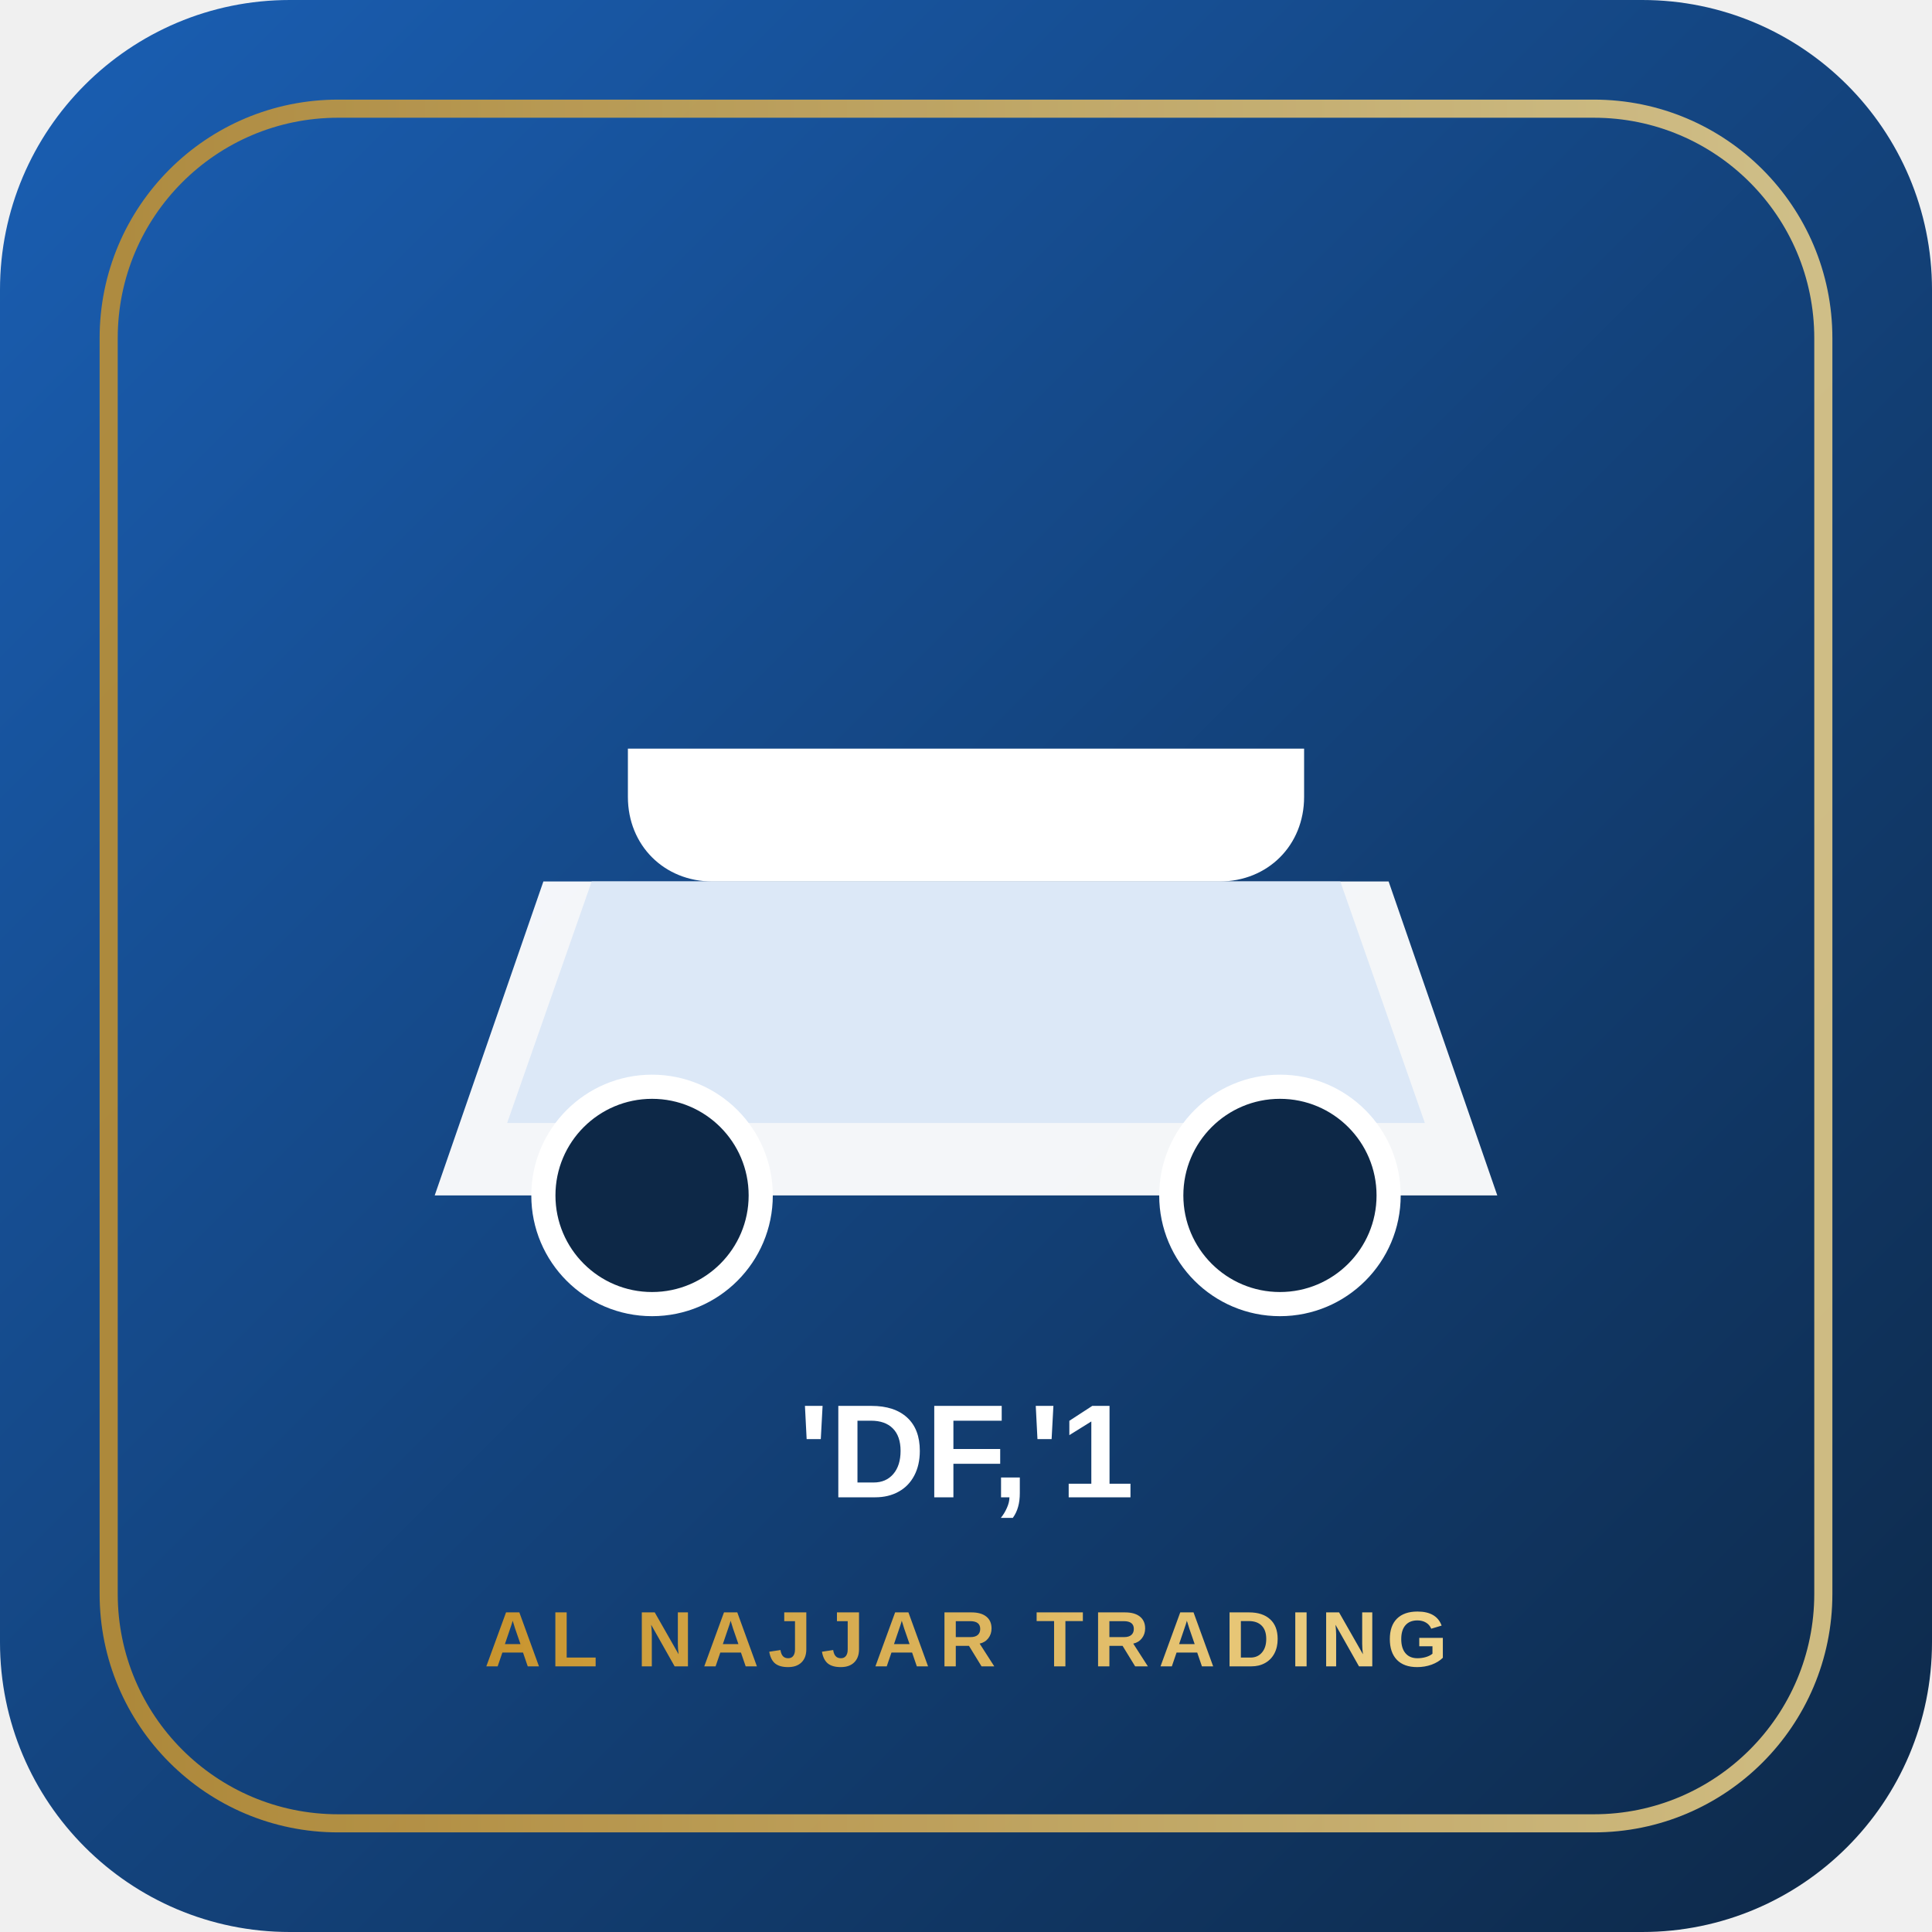
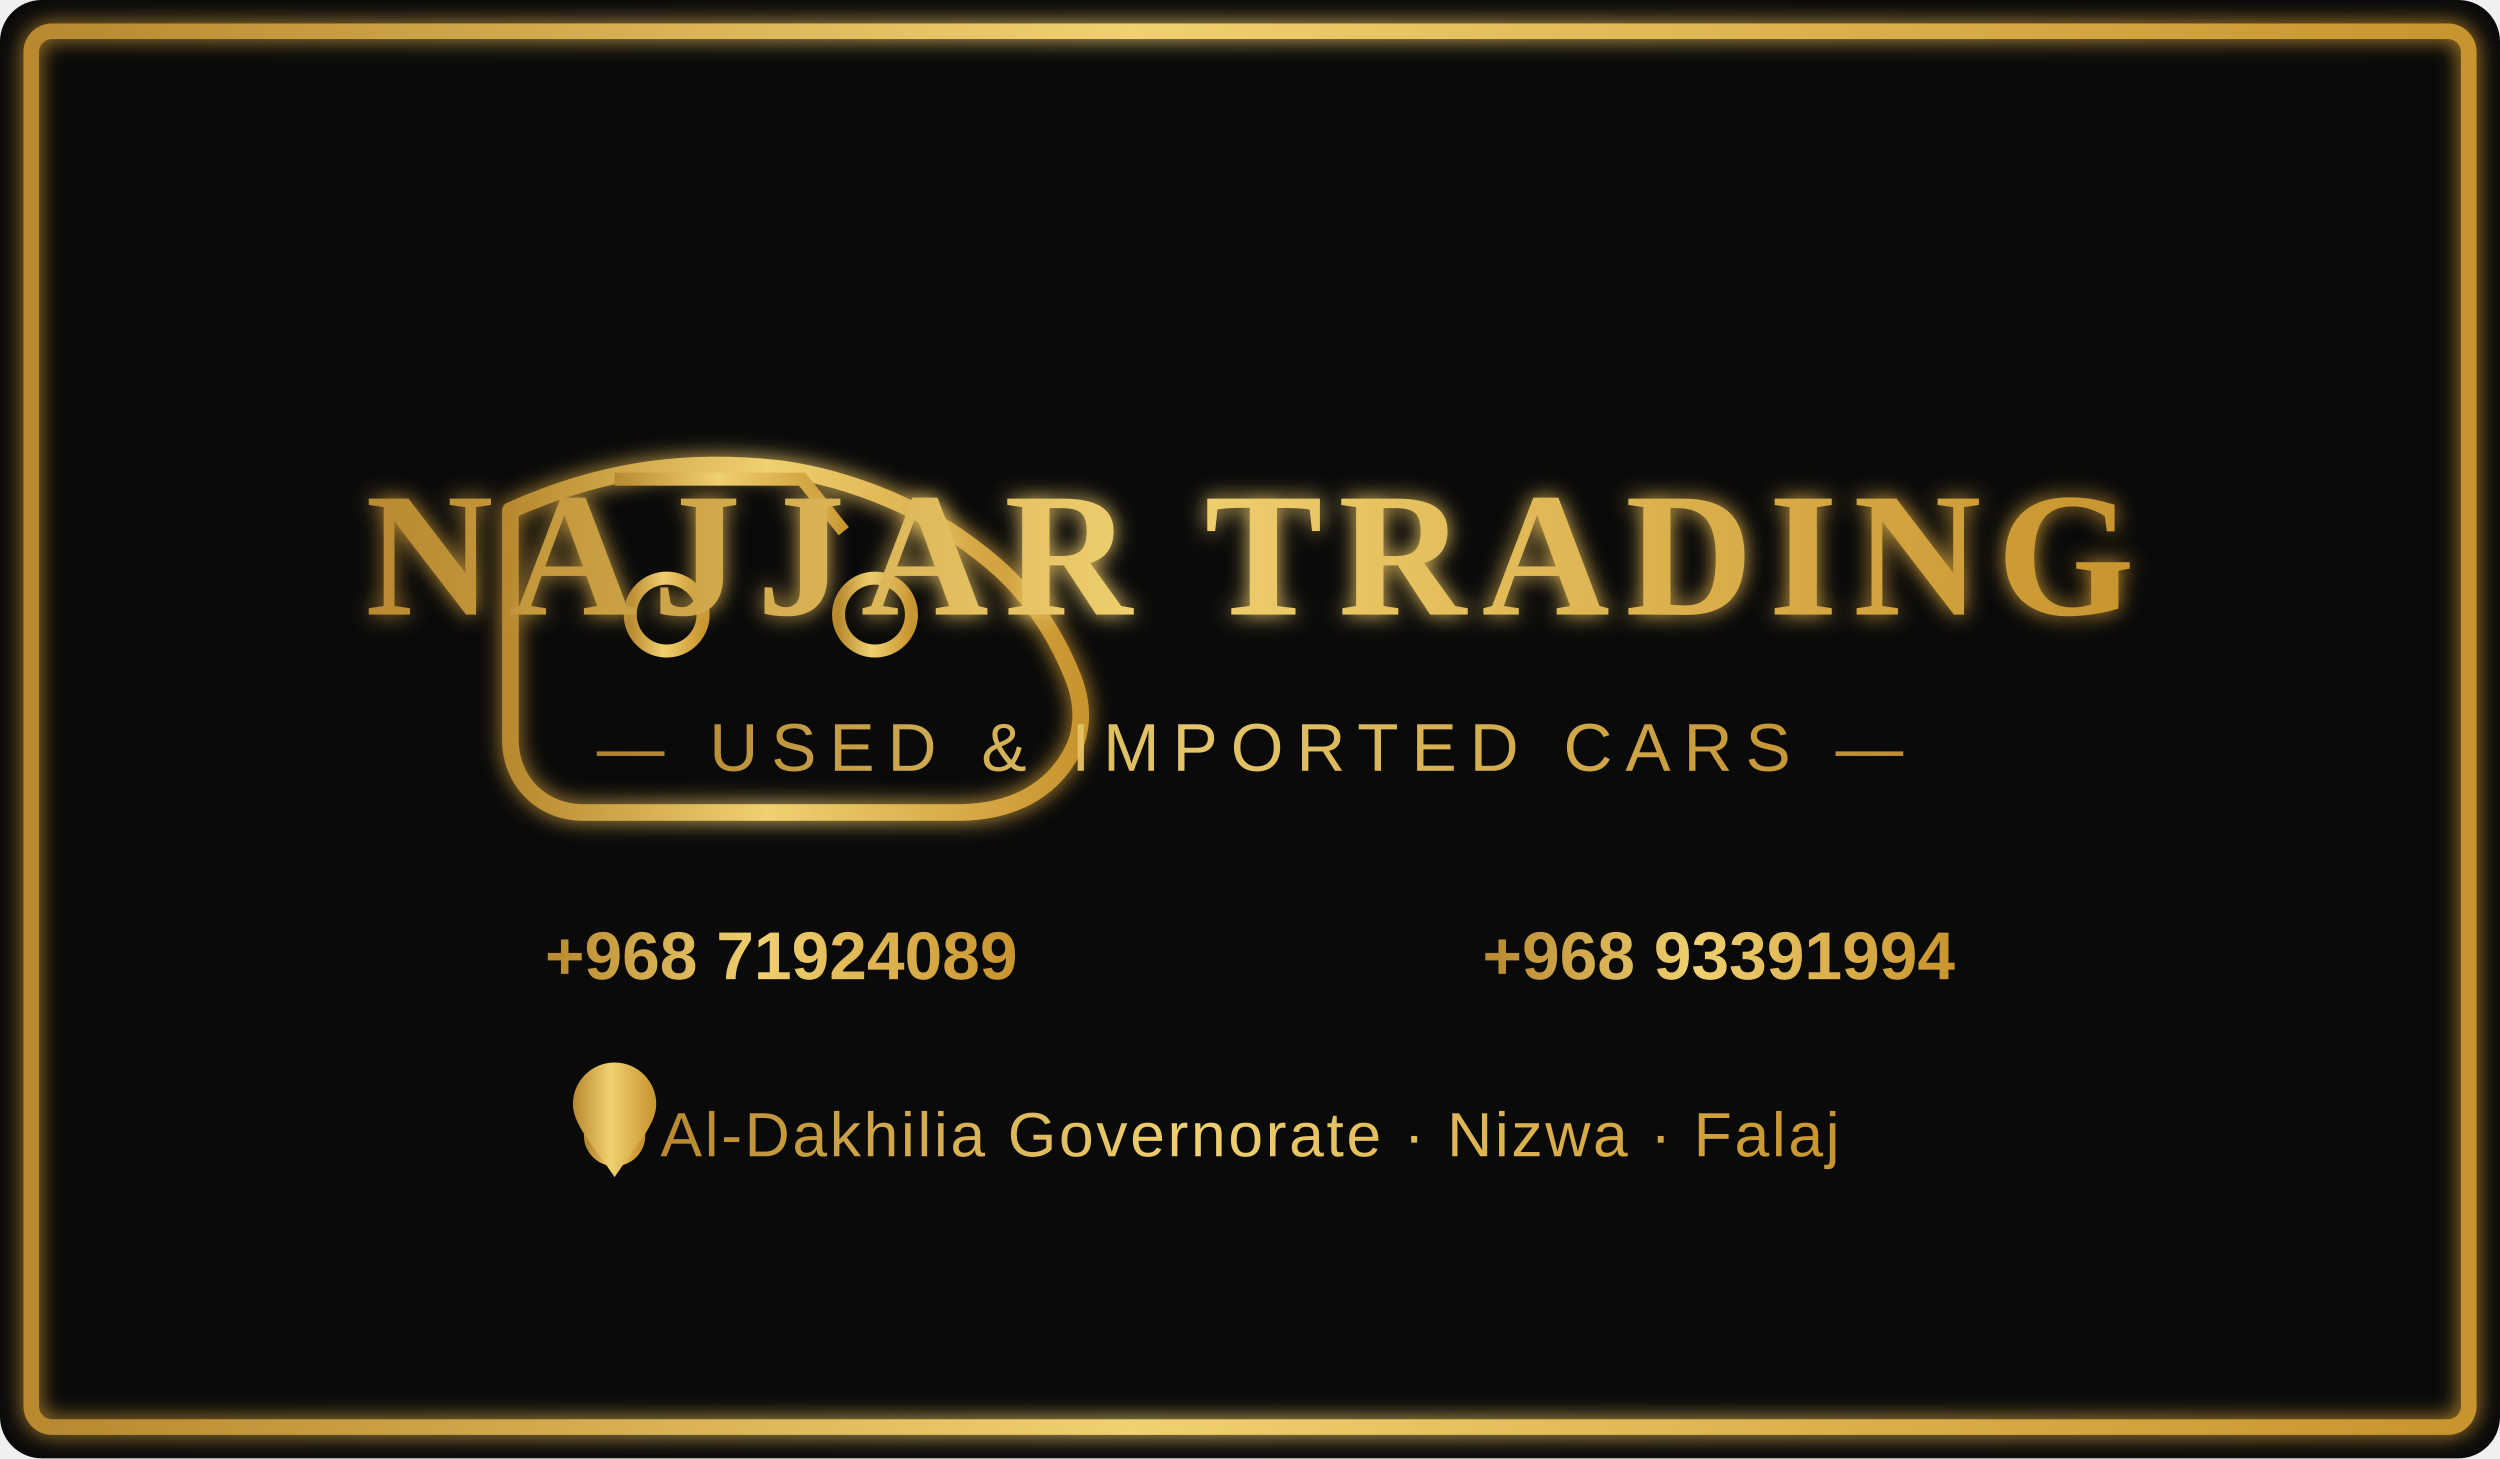
- <svg xmlns="http://www.w3.org/2000/svg" viewBox="0 0 320 320" role="img" aria-label="'DF,'1 H'D3EHE">
+ <svg xmlns="http://www.w3.org/2000/svg" viewBox="0 0 480 280" role="img" aria-label="NAJJAR TRADING">
  <defs>
-     <linearGradient id="g" x1="0%" y1="0%" x2="100%" y2="100%">
-       <stop offset="0%" stop-color="#1a5fb4" />
-       <stop offset="100%" stop-color="#0d2847" />
+     <linearGradient id="gold" x1="0%" y1="0%" x2="100%" y2="0%">
+       <stop offset="0%" stop-color="#b8892f" />
+       <stop offset="45%" stop-color="#f0d070" />
+       <stop offset="100%" stop-color="#c8942e" />
    </linearGradient>
-     <linearGradient id="gold" x1="0%" y1="0%" x2="100%" y2="0%">
-       <stop offset="0%" stop-color="#c8942e" />
-       <stop offset="100%" stop-color="#f0d48a" />
-     </linearGradient>
+     <filter id="glow" x="-20%" y="-20%" width="140%" height="140%">
+       <feGaussianBlur stdDeviation="2" result="b" />
+       <feMerge>
+         <feMergeNode in="b" />
+         <feMergeNode in="SourceGraphic" />
+       </feMerge>
+     </filter>
  </defs>
-   <rect width="320" height="320" rx="48" fill="url(#g)" />
-   <rect x="18" y="18" width="284" height="284" rx="38" fill="none" stroke="url(#gold)" stroke-width="3" opacity=".85" />
-   <path d="M72 198h176l-18-52H90l-18 52z" fill="#fff" opacity=".95" />
-   <path d="M98 146h124l14 40H84l14-40z" fill="#dce8f7" />
-   <circle cx="108" cy="198" r="18" fill="#0d2847" stroke="#fff" stroke-width="4" />
-   <circle cx="212" cy="198" r="18" fill="#0d2847" stroke="#fff" stroke-width="4" />
-   <path d="M118 146h84c8 0 14-6 14-14v-8H104v8c0 8 6 14 14 14z" fill="#fff" />
-   <text x="160" y="248" text-anchor="middle" fill="#fff" font-family="Tahoma,Arial,sans-serif" font-size="22" font-weight="700">'DF,'1</text>
-   <text x="160" y="276" text-anchor="middle" fill="url(#gold)" font-family="Arial,sans-serif" font-size="13" font-weight="700" letter-spacing="1.5">AL NAJJAR TRADING</text>
+   <rect width="480" height="280" rx="8" fill="#0a0a0a" />
+   <rect x="6" y="6" width="468" height="268" rx="4" fill="none" stroke="url(#gold)" stroke-width="3" filter="url(#glow)" />
+   <g stroke="url(#gold)" stroke-width="3" stroke-linecap="round" opacity=".95">
+     <line x1="58" y1="72" x2="88" y2="72" />
+     <line x1="48" y1="84" x2="86" y2="84" />
+     <line x1="54" y1="96" x2="84" y2="96" />
+   </g>
+   <path fill="none" stroke="url(#gold)" stroke-width="3.2" stroke-linejoin="round" filter="url(#glow)" d="M98 98c18-8 34-10 52-8 14 2 28 8 38 16 8 6 14 14 18 24 2 5 2 10 0 14-4 8-12 12-22 12H112c-8 0-14-6-14-14v-8c0-12 0-24 0-36z" />
+   <circle cx="128" cy="118" r="7" fill="none" stroke="url(#gold)" stroke-width="2.5" />
+   <circle cx="168" cy="118" r="7" fill="none" stroke="url(#gold)" stroke-width="2.5" />
+   <path fill="none" stroke="url(#gold)" stroke-width="2.5" d="M118 92h36l8 10" />
+   <text x="240" y="118" text-anchor="middle" fill="url(#gold)" font-family="Georgia,'Times New Roman',serif" font-size="34" font-weight="700" letter-spacing="3" filter="url(#glow)">NAJJAR TRADING</text>
+   <text x="240" y="148" text-anchor="middle" fill="url(#gold)" font-family="Arial,Helvetica,sans-serif" font-size="13" letter-spacing="2.5" opacity=".95">— USED &amp; IMPORTED CARS —</text>
+   <g font-family="Arial,sans-serif" font-size="13" fill="url(#gold)" font-weight="700">
+     <text x="150" y="188" text-anchor="middle">+968 71924089</text>
+     <line x1="240" y1="176" x2="240" y2="196" stroke="url(#gold)" stroke-width="1.5" opacity=".6" />
+     <text x="330" y="188" text-anchor="middle">+968 93391994</text>
+   </g>
+   <circle cx="118" cy="218" r="5" fill="none" stroke="url(#gold)" stroke-width="1.8" />
+   <path fill="url(#gold)" d="M118 226c4-6 8-10 8-14a8 8 0 1 0-16 0c0 4 4 8 8 14z" />
+   <text x="240" y="222" text-anchor="middle" fill="url(#gold)" font-family="Arial,sans-serif" font-size="12" letter-spacing=".5">Al-Dakhilia Governorate · Nizwa · Falaj</text>
</svg>
